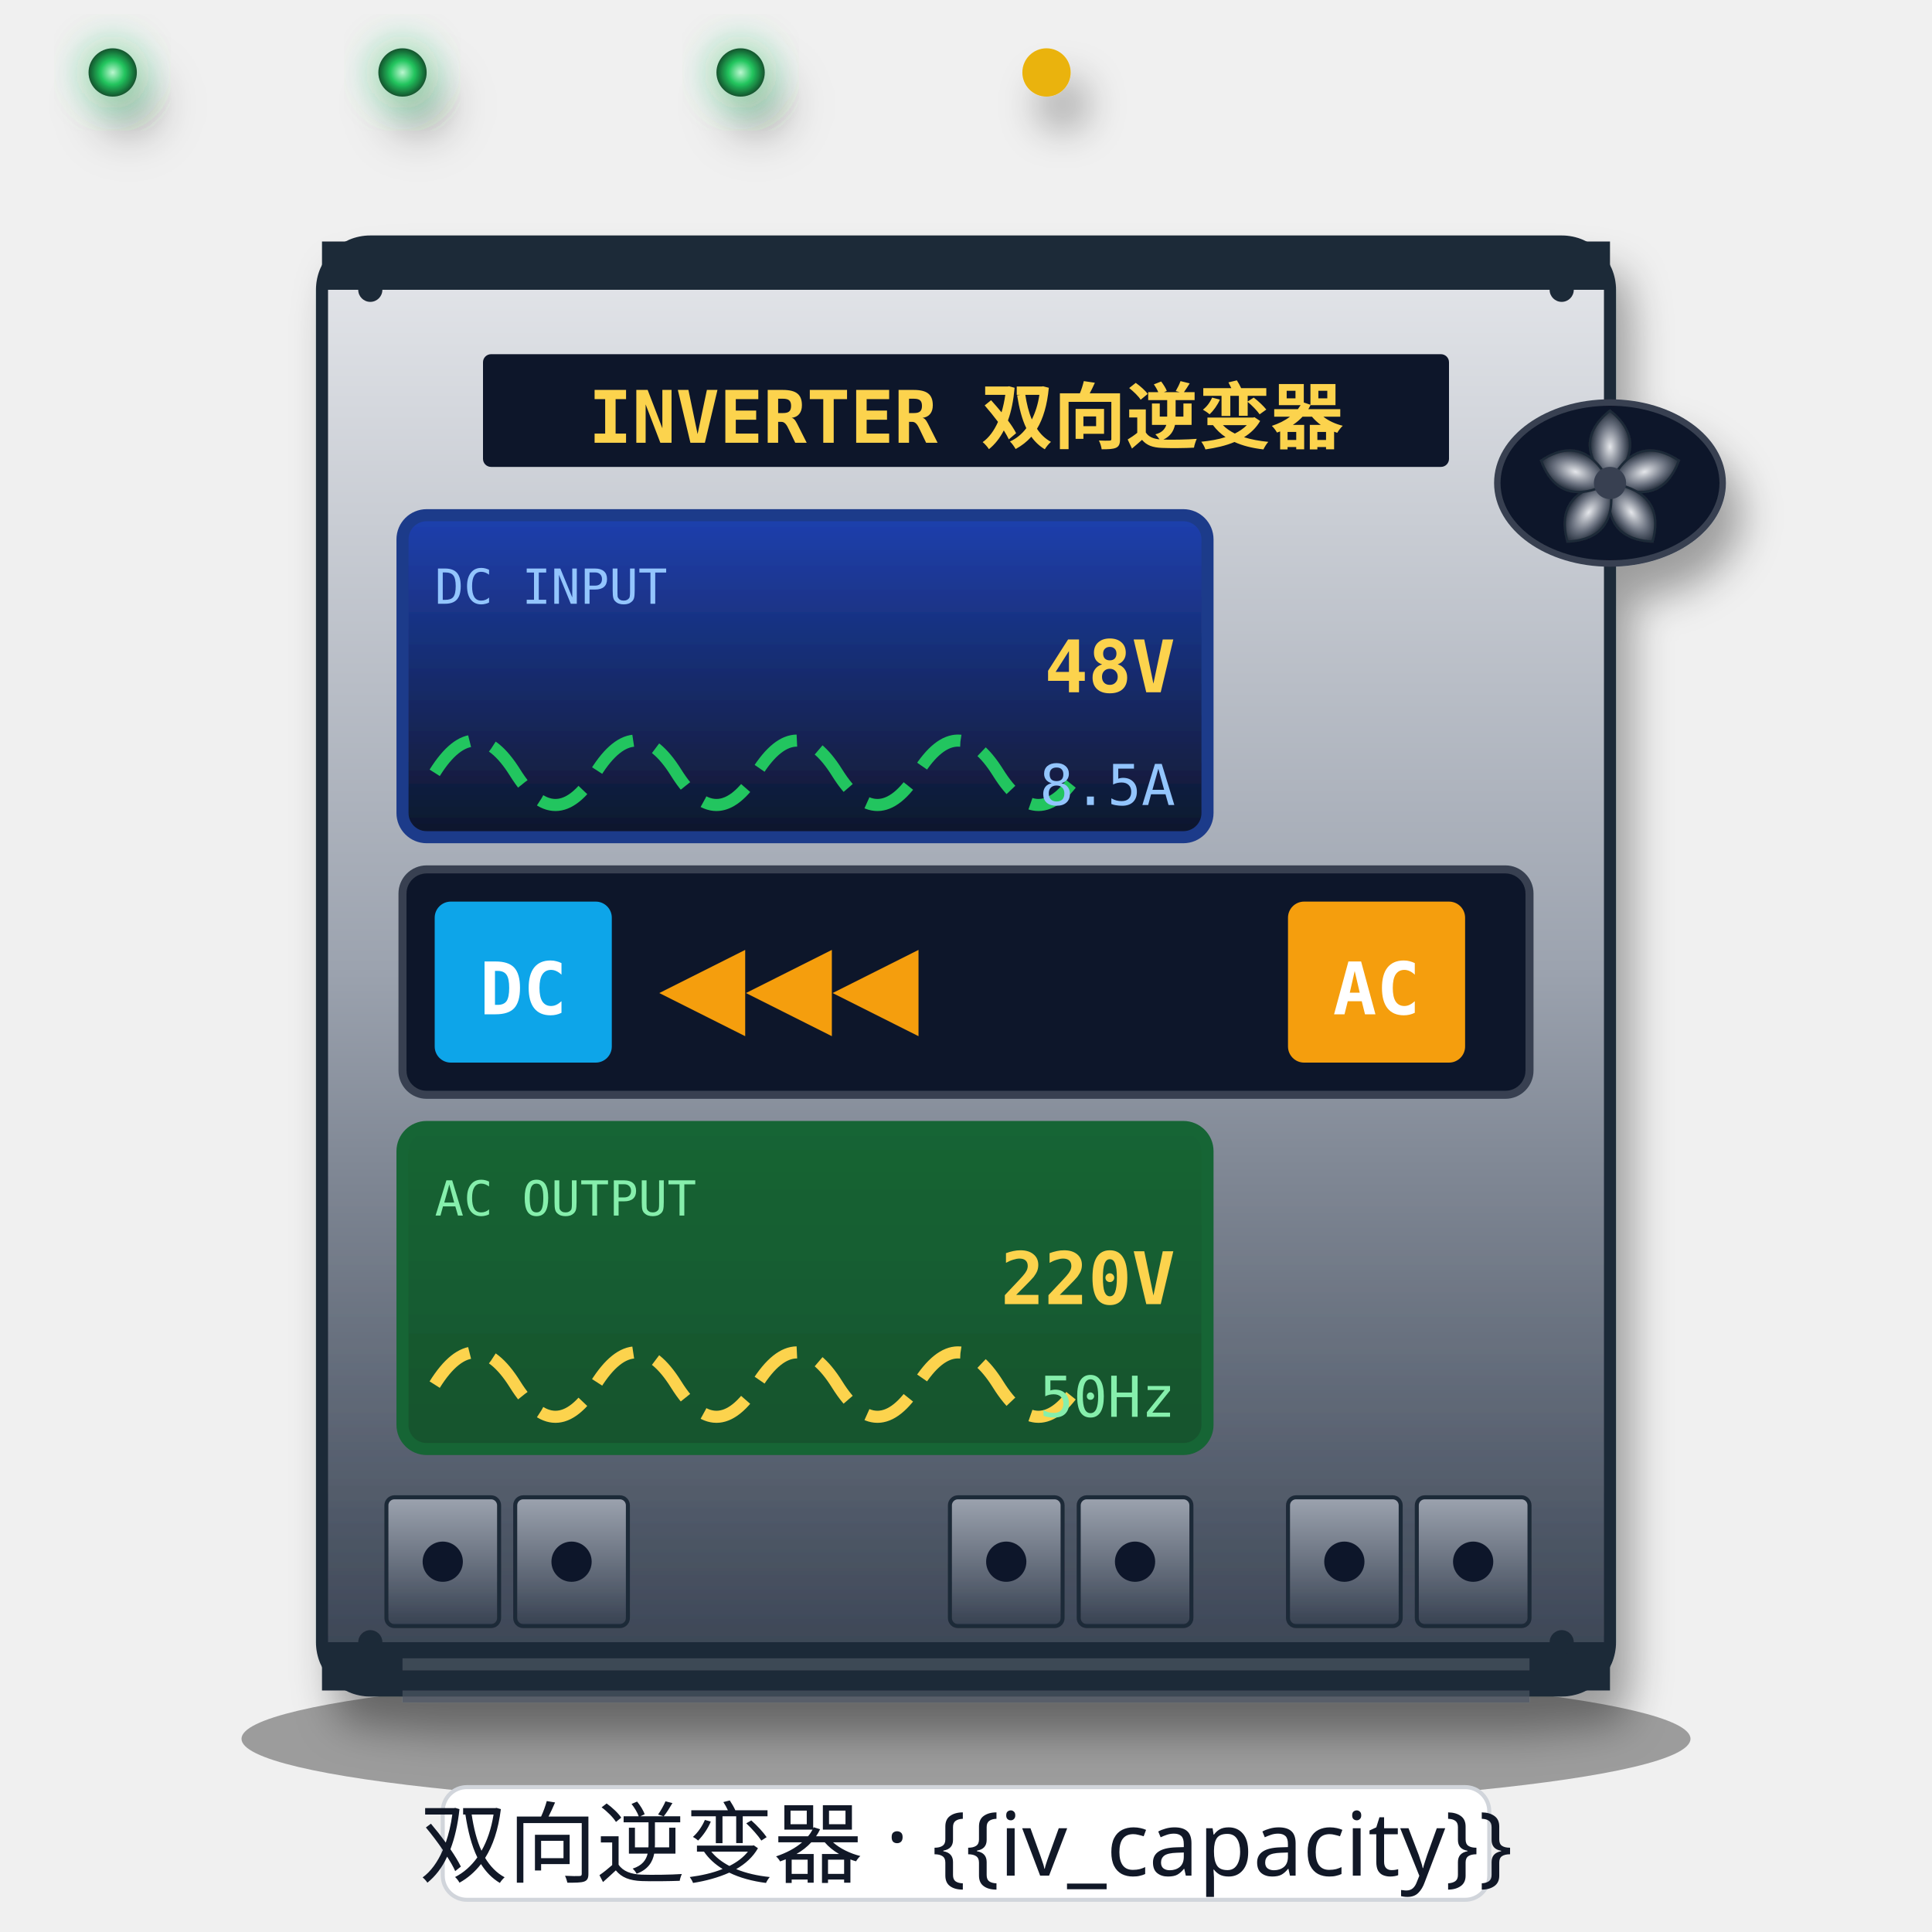
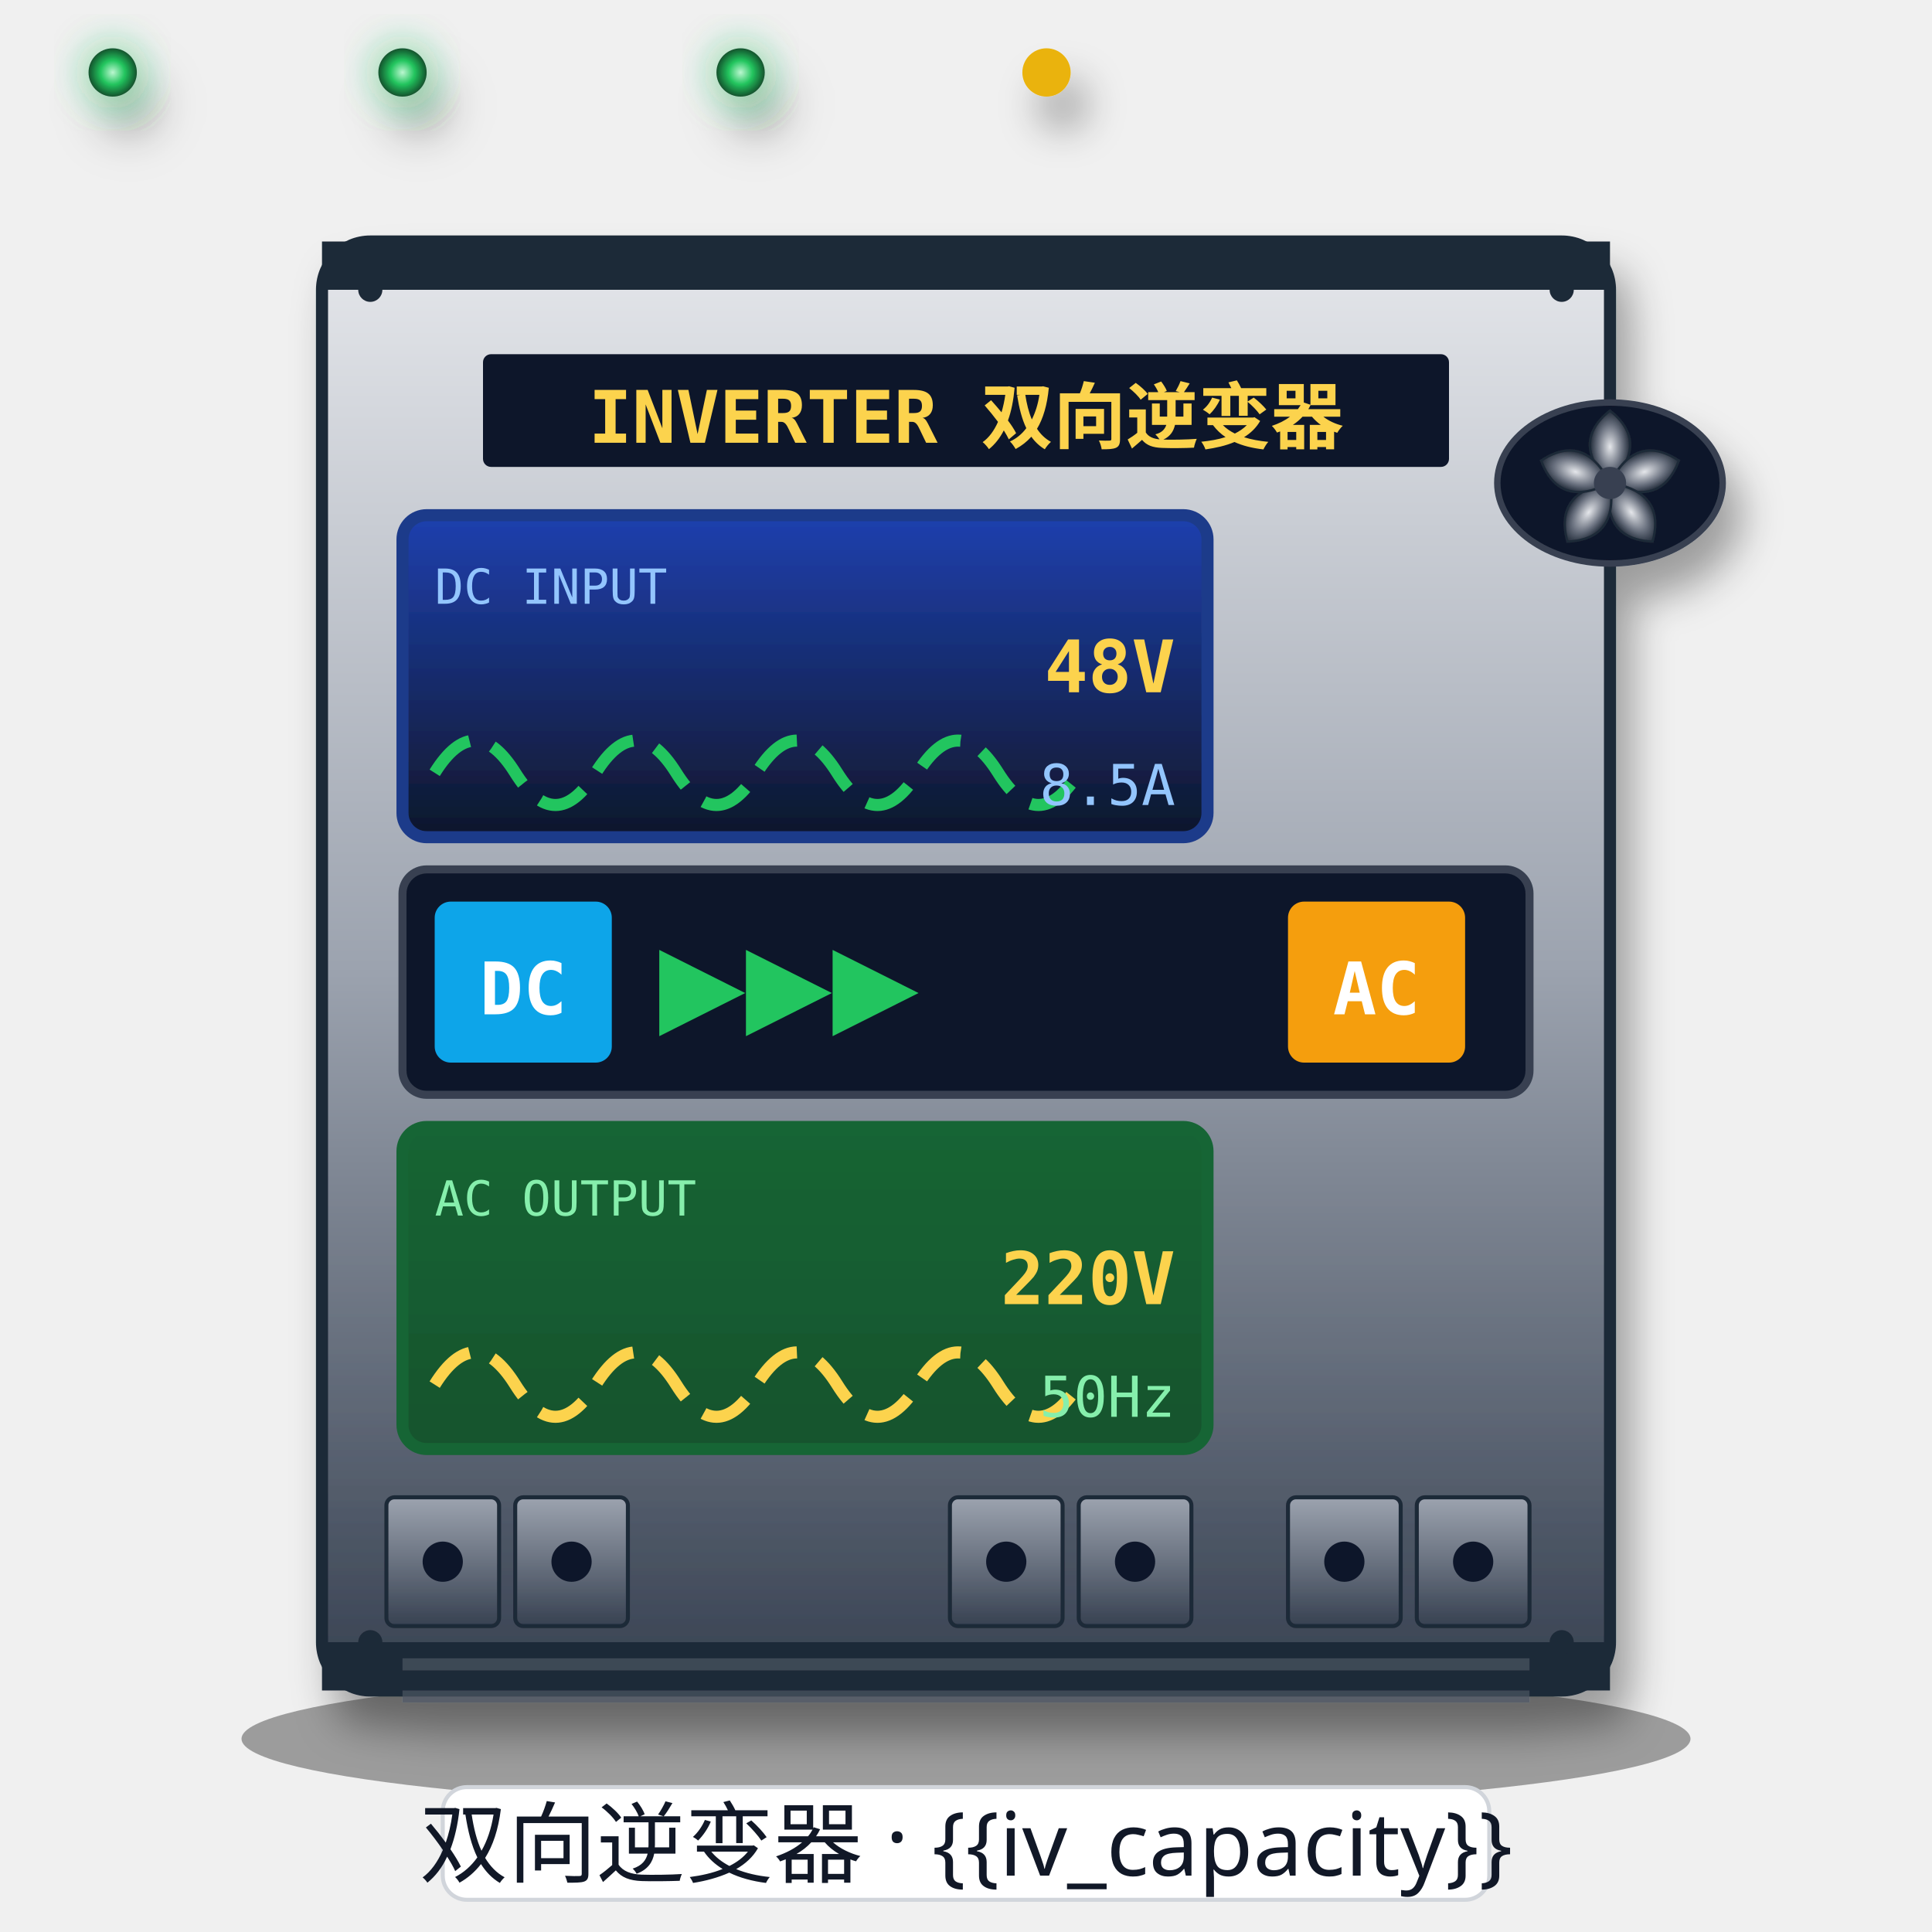
<svg xmlns="http://www.w3.org/2000/svg" viewBox="0 0 240 240" width="240" height="240" id="inverter">
  <defs>
    <linearGradient id="ivC" x1="0%" y1="0%" x2="0%" y2="100%">
      <stop offset="0%" stop-color="#E5E7EB" />
      <stop offset="50%" stop-color="#9CA3AF" />
      <stop offset="100%" stop-color="#374151" />
    </linearGradient>
    <linearGradient id="ivS" x1="0%" y1="0%" x2="100%" y2="0%">
      <stop offset="0%" stop-color="#374151" />
      <stop offset="100%" stop-color="#1F2937" />
    </linearGradient>
    <linearGradient id="ivLcdBlue" x1="0%" y1="0%" x2="0%" y2="100%">
      <stop offset="0%" stop-color="#1E40AF" />
      <stop offset="100%" stop-color="#0F172A" />
    </linearGradient>
    <linearGradient id="ivLcdGreen" x1="0%" y1="0%" x2="0%" y2="100%">
      <stop offset="0%" stop-color="#166534" />
      <stop offset="100%" stop-color="#14532D" />
    </linearGradient>
    <linearGradient id="ivTerminal" x1="0%" y1="0%" x2="0%" y2="100%">
      <stop offset="0%" stop-color="#9CA3AF" />
      <stop offset="100%" stop-color="#374151" />
    </linearGradient>
    <linearGradient id="ivWave" x1="0%" y1="0%" x2="0%" y2="100%">
      <stop offset="0%" stop-color="#22C55E" stop-opacity="0.3" />
      <stop offset="100%" stop-color="#22C55E" />
    </linearGradient>
    <radialGradient id="ledGlow" cx="50%" cy="50%" r="50%">
      <stop offset="0%" stop-color="#22C55E" stop-opacity="0.5" />
      <stop offset="100%" stop-color="#22C55E" stop-opacity="0" />
    </radialGradient>
    <radialGradient id="ledG2" cx="50%" cy="50%" r="50%">
      <stop offset="0%" stop-color="#BBF7D0" />
      <stop offset="50%" stop-color="#22C55E" />
      <stop offset="100%" stop-color="#14532D" />
    </radialGradient>
    <radialGradient id="ivFan" cx="50%" cy="50%" r="50%">
      <stop offset="0%" stop-color="#E5E7EB" />
      <stop offset="60%" stop-color="#6B7280" />
      <stop offset="100%" stop-color="#1F2937" />
    </radialGradient>
    <filter id="ds2">
      <feDropShadow dx="2" dy="4" stdDeviation="2.5" flood-color="#000" flood-opacity="0.35" />
    </filter>
    <filter id="gl2">
      <feGaussianBlur stdDeviation="1.8" />
    </filter>
  </defs>
  <style>
-     .anim-iv-wave path {
-       stroke-dasharray: 6 3;
+     .anim-iv-wave path { stroke-dasharray: 6 3; }
+     [data-anim-state="on"] .anim-iv-wave path {
      animation: iv-wave-flow 0.8s linear infinite;
    }
    @keyframes iv-wave-flow { to { stroke-dashoffset: -9; } }
-     .anim-iv-heat { opacity: 0; animation: iv-heat-rise 1.5s ease-out infinite; }
+     .anim-iv-heat { opacity: 0; }
+     [data-anim-state="on"] .anim-iv-heat { animation: iv-heat-rise 1.5s ease-out infinite; }
    @keyframes iv-heat-rise {
      0%   { transform: translateY(0); opacity: 0; }
      30%  { opacity: 0.4; }
      100% { transform: translateY(-12px); opacity: 0; }
    }
    .anim-iv-arrow { animation: arrow-pulse 1s ease-in-out infinite; }
    @keyframes arrow-pulse { 0%, 100% { opacity: 0.7; } 50% { opacity: 1; } }
-     .anim-iv-arrow-dcac, .anim-iv-arrow-idle { display: none; }
+     .anim-iv-arrow-dcac, .anim-iv-arrow-acdc, .anim-iv-arrow-idle { display: none; }
+     [data-anim-iv-mode="dc-to-ac"] .anim-iv-arrow-dcac { display: inline; }
    [data-anim-iv-mode="ac-to-dc"] .anim-iv-arrow-dcac { display: none; }
    [data-anim-iv-mode="ac-to-dc"] .anim-iv-arrow-acdc { display: inline; }
    [data-anim-iv-mode="idle"] .anim-iv-arrow-idle { display: inline; }
    .anim-iv-top-fan { transform-origin: 200px 60px; transform-box: view-box; }
    [data-anim-state="on"] .anim-iv-top-fan { animation: iv-top-fan-spin 1s linear infinite; }
    @keyframes iv-top-fan-spin { to { transform: rotate(360deg); } }
-     .anim-iv-led { animation: iv-led-blink 1.5s ease-in-out infinite; }
+     [data-anim-state="on"] .anim-iv-led { animation: iv-led-blink 1.5s ease-in-out infinite; }
    @keyframes iv-led-blink { 0%, 100% { opacity: 0.6; } 50% { opacity: 1; } }
    .anim-iv-power-bar { transition: width 0.4s ease-in-out; }
  </style>
  <ellipse cx="120" cy="216" rx="90" ry="9" fill="rgba(0,0,0,0.35)" />
  <g filter="url(#ds2)" data-component-id="inverter" data-clickable="true" data-anim-iv-mode="dc-to-ac">
    <rect x="40" y="30" width="160" height="180" rx="6" fill="url(#ivC)" stroke="#1F2937" stroke-width="1.5" />
    <rect x="40" y="30" width="160" height="6" fill="#1F2937" />
    <rect x="40" y="204" width="160" height="6" fill="#1F2937" />
    <rect x="60" y="44" width="120" height="14" rx="1" fill="#0F172A" />
    <text x="120" y="55" text-anchor="middle" font-size="9" font-weight="bold" fill="#FCD34D" font-family="monospace">INVERTER 双向逆变器</text>
    <ellipse cx="200" cy="60" rx="14" ry="10" fill="#0F172A" stroke="#374151" stroke-width="0.8" />
    <g class="anim-iv-top-fan">
      <g transform="translate(200,60)">
        <g fill="url(#ivFan)" stroke="#1F2937" stroke-width="0.3">
          <path d="M 0 0 Q 5 -5 0 -9 Q -5 -5 0 0 Z" />
          <path d="M 0 0 Q 5 -5 0 -9 Q -5 -5 0 0 Z" transform="rotate(72)" />
          <path d="M 0 0 Q 5 -5 0 -9 Q -5 -5 0 0 Z" transform="rotate(144)" />
          <path d="M 0 0 Q 5 -5 0 -9 Q -5 -5 0 0 Z" transform="rotate(216)" />
          <path d="M 0 0 Q 5 -5 0 -9 Q -5 -5 0 0 Z" transform="rotate(288)" />
        </g>
        <circle r="2" fill="#374151" />
      </g>
    </g>
    <rect x="50" y="64" width="100" height="40" rx="3" fill="url(#ivLcdBlue)" stroke="#1E3A8A" stroke-width="1.5" />
    <text x="54" y="75" font-size="6" fill="#93C5FD" font-family="monospace">DC INPUT</text>
    <g class="anim-iv-wave" transform="translate(54,92)">
      <path d="M 0 4 Q 5 -4 10 4 T 20 4 T 30 4 T 40 4 T 50 4 T 60 4 T 70 4 T 80 4" fill="none" stroke="#22C55E" stroke-width="1.5" />
    </g>
    <text data-field="iv_dc_voltage" x="146" y="86" text-anchor="end" font-size="9" font-weight="bold" fill="#FCD34D" font-family="monospace">48V</text>
    <text data-field="iv_dc_current" x="146" y="100" text-anchor="end" font-size="7" fill="#93C5FD" font-family="monospace">8.5A</text>
    <rect x="50" y="108" width="140" height="28" rx="3" fill="#0F172A" stroke="#374151" stroke-width="1" />
    <rect x="54" y="112" width="22" height="20" rx="2" fill="#0EA5E9" />
    <text x="65" y="126" text-anchor="middle" font-size="9" font-weight="bold" fill="white" font-family="monospace">DC</text>
    <g class="anim-iv-arrow-flow">
      <text class="anim-iv-arrow-dcac" x="98" y="127" text-anchor="middle" font-size="14" font-weight="bold" fill="#22C55E" font-family="sans-serif">▶▶▶</text>
      <text class="anim-iv-arrow-acdc" x="98" y="127" text-anchor="middle" font-size="14" font-weight="bold" fill="#F59E0B" font-family="sans-serif">◀◀◀</text>
      <text class="anim-iv-arrow-idle" x="98" y="127" text-anchor="middle" font-size="14" font-weight="bold" fill="#9CA3AF" font-family="monospace">— —</text>
    </g>
    <rect x="160" y="112" width="22" height="20" rx="2" fill="#F59E0B" />
    <text x="171" y="126" text-anchor="middle" font-size="9" font-weight="bold" fill="white" font-family="monospace">AC</text>
    <rect x="50" y="140" width="100" height="40" rx="3" fill="url(#ivLcdGreen)" stroke="#166534" stroke-width="1.5" />
    <text x="54" y="151" font-size="6" fill="#86EFAC" font-family="monospace">AC OUTPUT</text>
    <g class="anim-iv-wave" transform="translate(54,168)">
      <path d="M 0 4 Q 5 -4 10 4 T 20 4 T 30 4 T 40 4 T 50 4 T 60 4 T 70 4 T 80 4" fill="none" stroke="#FCD34D" stroke-width="1.5" />
    </g>
    <text data-field="iv_ac_voltage" x="146" y="162" text-anchor="end" font-size="9" font-weight="bold" fill="#FCD34D" font-family="monospace">220V</text>
    <text data-field="iv_ac_freq" x="146" y="176" text-anchor="end" font-size="7" fill="#86EFAC" font-family="monospace">50Hz</text>
    <circle class="anim-iv-led" data-field="iv_pv_led_glow" cx="14" cy="9" r="6" fill="url(#ledGlow)" filter="url(#gl2)" />
    <circle data-field="iv_pv_led" cx="14" cy="9" r="3" fill="url(#ledG2)" />
    <circle class="anim-iv-led" data-field="iv_bat_led_glow" cx="50" cy="9" r="6" fill="url(#ledGlow)" filter="url(#gl2)" />
    <circle data-field="iv_bat_led" cx="50" cy="9" r="3" fill="url(#ledG2)" />
    <circle class="anim-iv-led" data-field="iv_grid_led_glow" cx="92" cy="9" r="6" fill="url(#ledGlow)" filter="url(#gl2)" />
    <circle data-field="iv_grid_led" cx="92" cy="9" r="3" fill="url(#ledG2)" />
    <circle data-field="iv_load_led" cx="130" cy="9" r="3" fill="#EAB308" />
    <g>
      <rect x="48" y="186" width="14" height="16" rx="1" fill="url(#ivTerminal)" stroke="#1F2937" stroke-width="0.5" />
      <circle cx="55" cy="194" r="2.5" fill="#0F172A" />
      <rect x="64" y="186" width="14" height="16" rx="1" fill="url(#ivTerminal)" stroke="#1F2937" stroke-width="0.5" />
      <circle cx="71" cy="194" r="2.5" fill="#0F172A" />
      <rect x="118" y="186" width="14" height="16" rx="1" fill="url(#ivTerminal)" stroke="#1F2937" stroke-width="0.5" />
      <circle cx="125" cy="194" r="2.5" fill="#0F172A" />
      <rect x="134" y="186" width="14" height="16" rx="1" fill="url(#ivTerminal)" stroke="#1F2937" stroke-width="0.5" />
      <circle cx="141" cy="194" r="2.5" fill="#0F172A" />
      <rect x="160" y="186" width="14" height="16" rx="1" fill="url(#ivTerminal)" stroke="#1F2937" stroke-width="0.5" />
      <circle cx="167" cy="194" r="2.5" fill="#0F172A" />
      <rect x="176" y="186" width="14" height="16" rx="1" fill="url(#ivTerminal)" stroke="#1F2937" stroke-width="0.5" />
      <circle cx="183" cy="194" r="2.5" fill="#0F172A" />
    </g>
    <g fill="#4B5563" opacity="0.7">
      <rect x="50" y="206" width="140" height="1.5" />
      <rect x="50" y="210" width="140" height="1.5" />
    </g>
    <circle cx="46" cy="36" r="1.5" fill="#1F2937" />
    <circle cx="194" cy="36" r="1.5" fill="#1F2937" />
    <circle cx="46" cy="204" r="1.5" fill="#1F2937" />
    <circle cx="194" cy="204" r="1.5" fill="#1F2937" />
  </g>
  <rect x="55" y="222" width="130" height="14" rx="3" fill="white" stroke="#D1D5DB" stroke-width="0.5" />
  <text x="120" y="233" text-anchor="middle" font-size="11" fill="#111827" font-family="sans-serif" font-weight="500">双向逆变器 · <tspan data-field="iv_capacity">{{iv_capacity}}</tspan>
  </text>
</svg>
